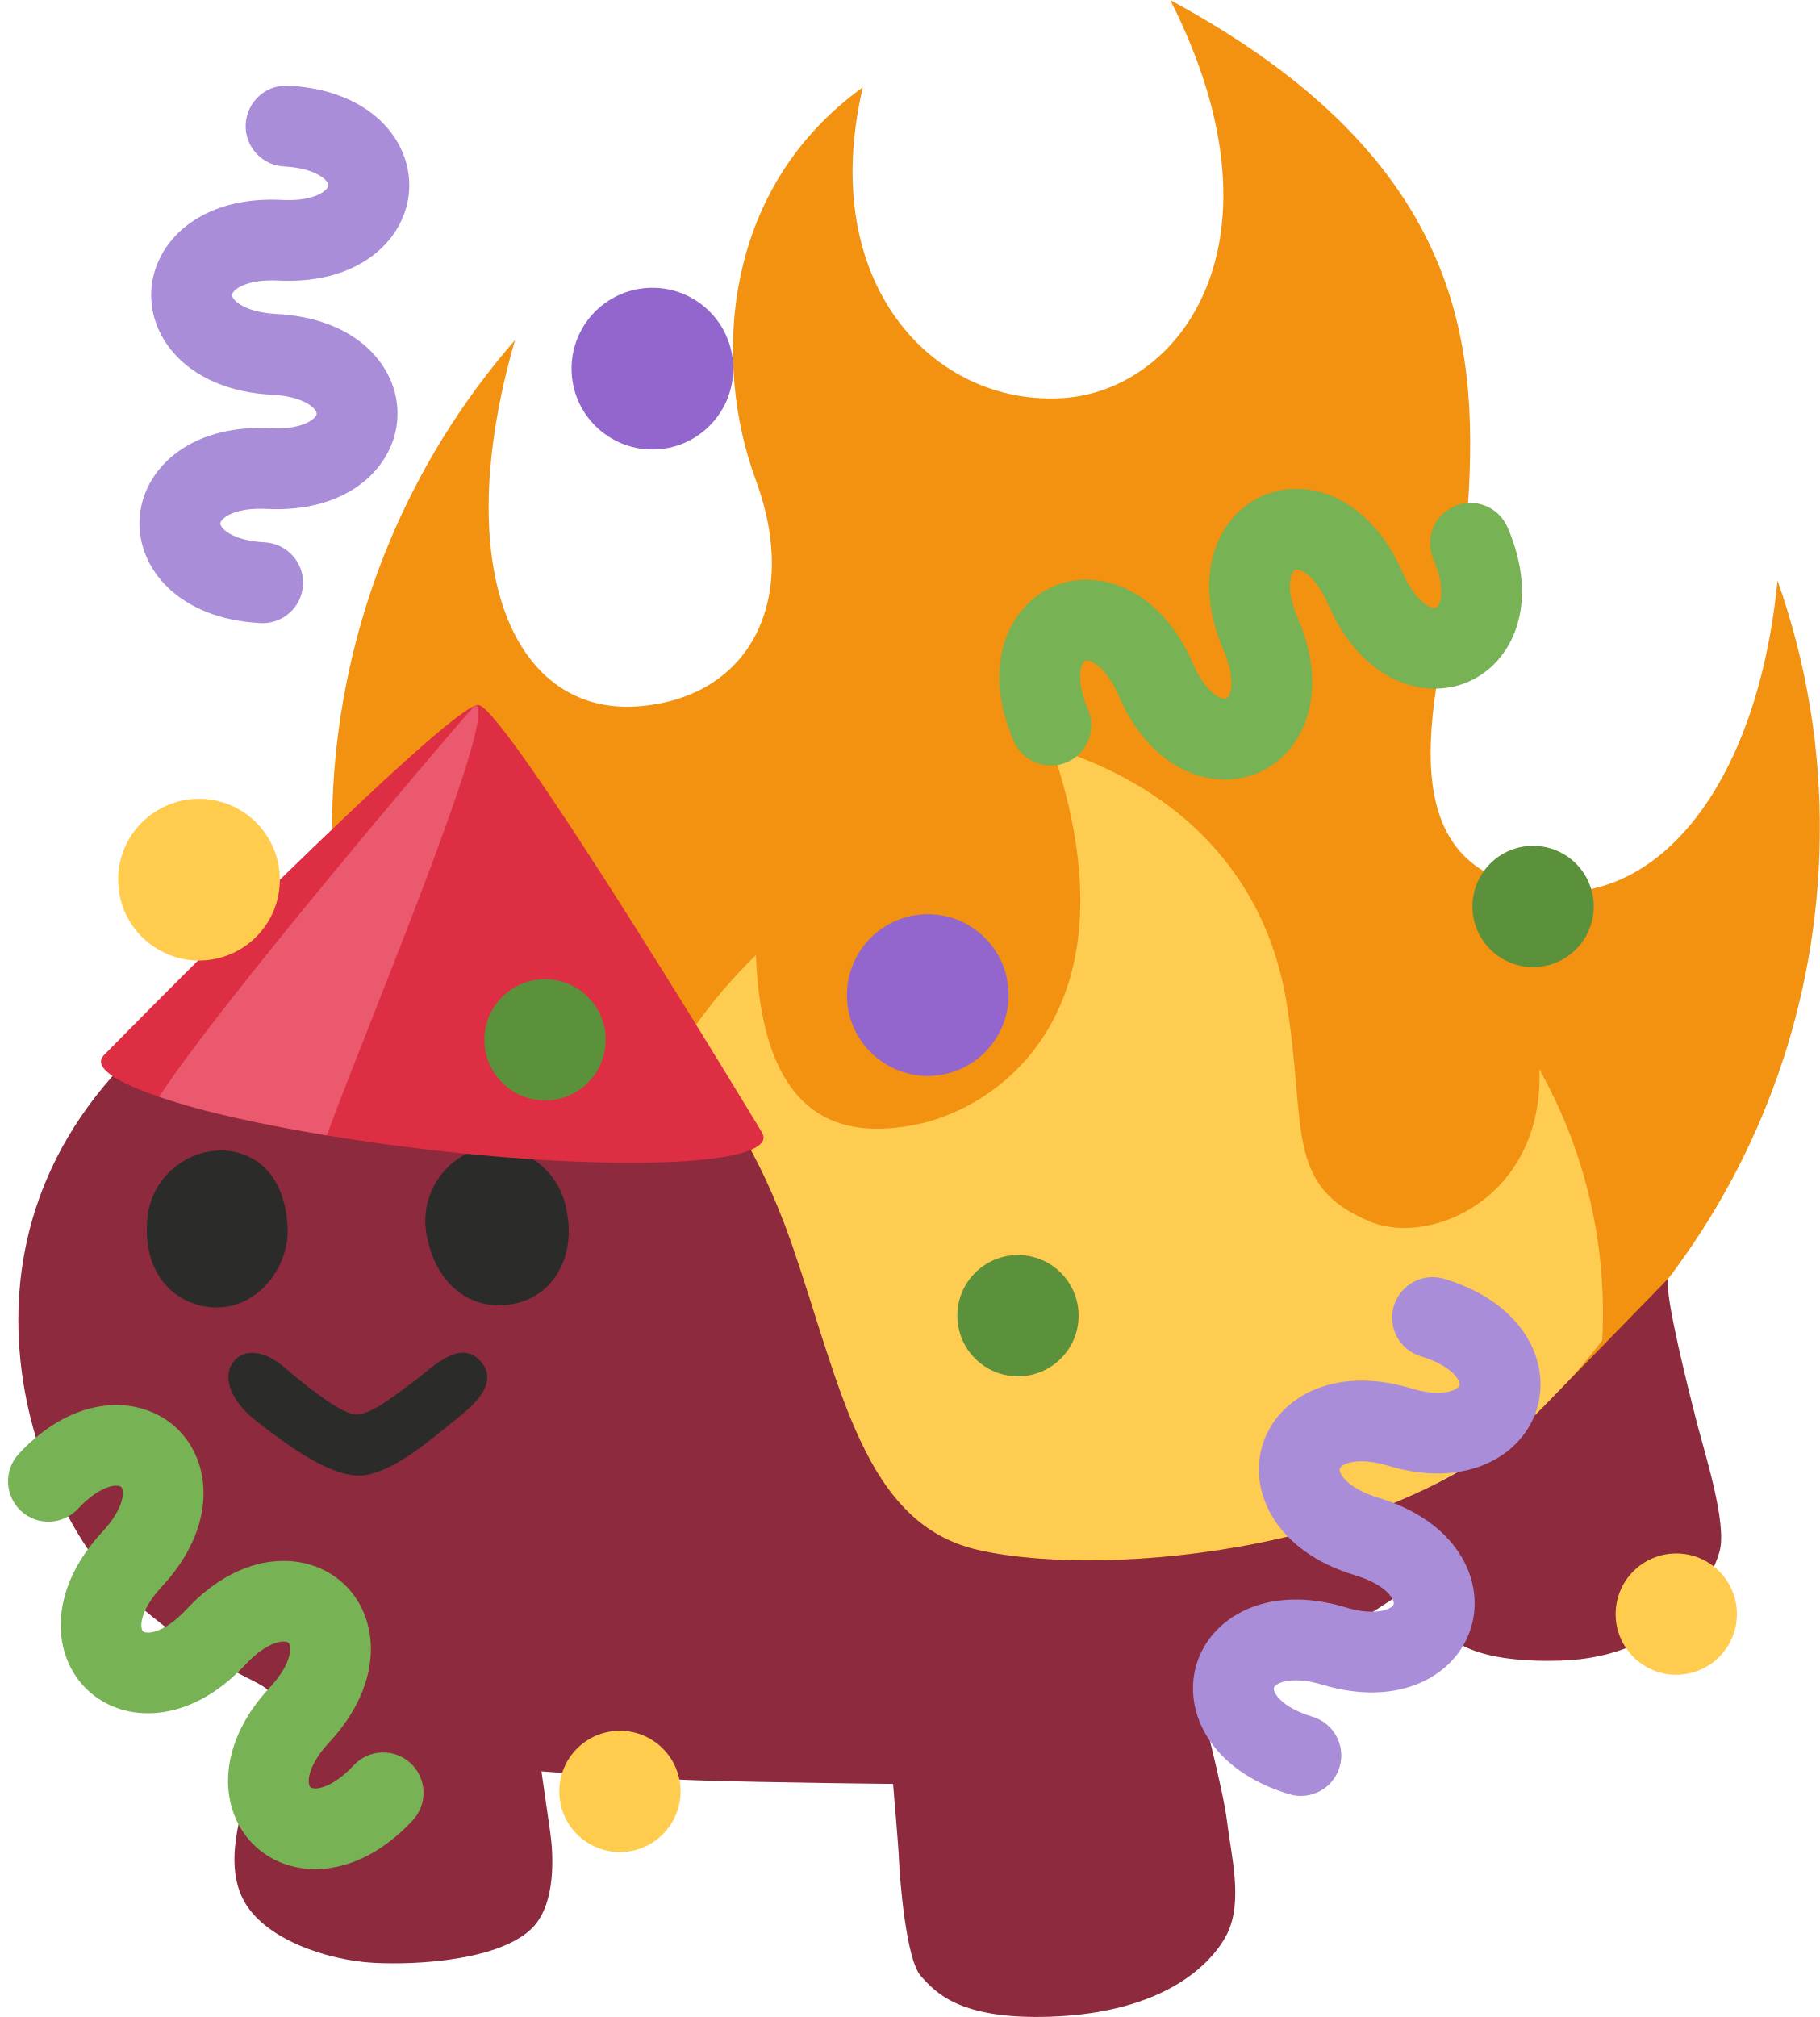
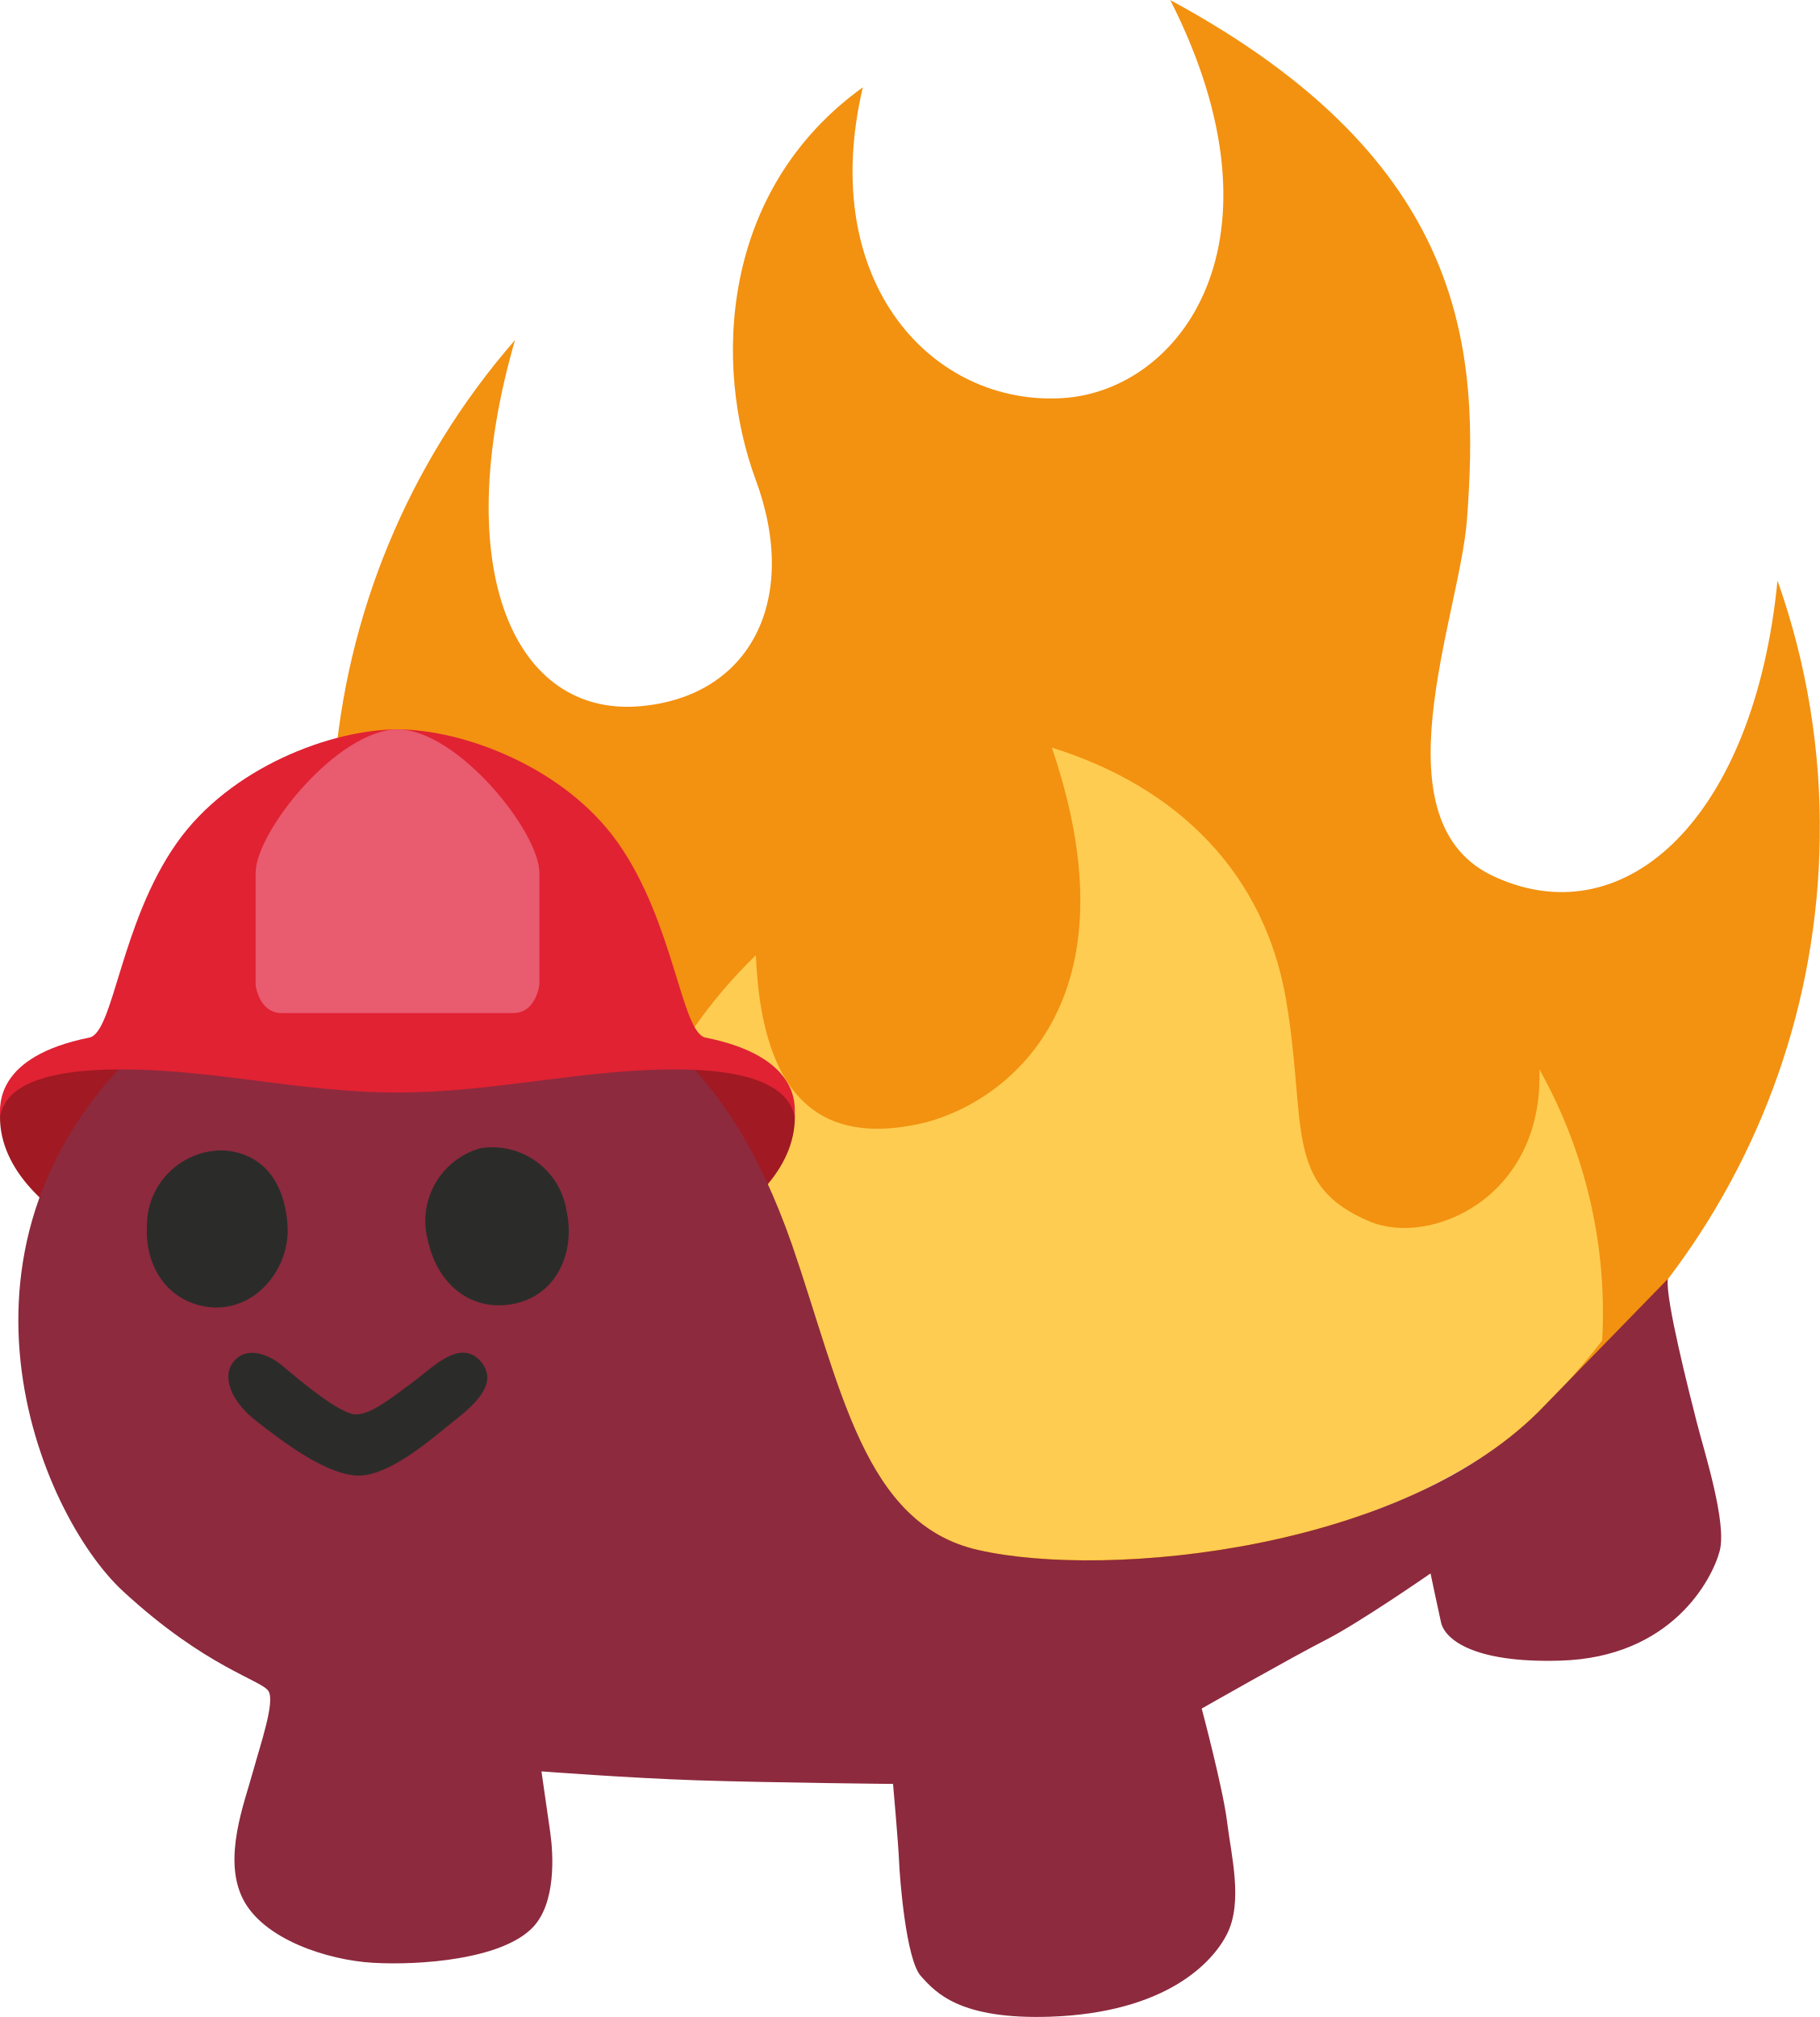
- <svg xmlns="http://www.w3.org/2000/svg" width="37.39mm" height="41.44mm" viewBox="0 0 106 117.47" version="1.1" id="svg10842">
-   <defs id="defs10814">
-     <style id="style10809">
+ <svg xmlns="http://www.w3.org/2000/svg" width="37.39mm" height="41.44mm" viewBox="0 0 106 117.47">
+   <defs>
+     <style>
      .cls-1 {
        fill: none;
      }

      .cls-2 {
        fill: #f39110;
      }

      .cls-3 {
        clip-path: url(#clip-path);
      }

      .cls-4 {
        fill: #fecc50;
      }

      .cls-5 {
        fill: #a11922;
      }

      .cls-6 {
        fill: #8d2a3e;
      }

      .cls-7 {
        fill: #2b2c29;
      }

      .cls-8 {
        fill: #e02233;
      }

      .cls-9 {
        fill: #e95b6f;
      }
    </style>
    <clipPath id="clip-path">
-       <path class="cls-1" d="M53.83,33.61c-12.33,1-21.36,7.54-25.7,14.41a56.86,56.86,0,0,0-3.85,7,20.68,20.68,0,0,1,8.21,1.85C37,59.1,42.27,61.46,46.1,72.48,49,80.81,50.28,88.78,57,90.28c7.58,1.7,25,0,33.07-8.45s9.42-14.64,7-22.55-12.57-21.76-26-25C65.19,32.91,59.44,33.14,53.83,33.61Z" id="path10811" />
+       <path class="cls-1" d="M53.83,33.61c-12.33,1-21.36,7.54-25.7,14.41a56.86,56.86,0,0,0-3.85,7,20.68,20.68,0,0,1,8.21,1.85C37,59.1,42.27,61.46,46.1,72.48,49,80.81,50.28,88.78,57,90.28c7.58,1.7,25,0,33.07-8.45s9.42-14.64,7-22.55-12.57-21.76-26-25C65.19,32.91,59.44,33.14,53.83,33.61Z" />
    </clipPath>
  </defs>
  <g id="Layer_2" data-name="Layer 2">
    <g id="grid">
      <g id="wh_copy" data-name="wh copy">
        <g id="ffs">
-           <g id="g10836">
-             <path class="cls-2" d="M106,48.81a43,43,0,0,0-2.46-15c-1.34,13.72-8.76,20.68-16.37,17.3C80,48,85,36,85.45,30.28c.72-9.7.23-20.82-17.28-30.28,7.15,14.11.56,22.74-6.24,23.18-7.55.49-14.36-6.66-11.67-18.1-8.33,6-8.7,16.21-6.24,22.86,2.57,6.94-.27,12.64-6.75,13.19C30,41.75,26.11,33.24,30,19.8a43.33,43.33,0,1,0,76,29Z" id="path10816" />
-             <g class="cls-3" clip-path="url(#clip-path)" id="g10820">
-               <path class="cls-4" d="M89.67,62.28c.26,7.48-6.34,10.33-9.86,8.87-5.08-2.11-3.66-5.6-4.89-12.89s-6.2-12.4-13.65-14.72C66.53,59,58,64.51,53.53,65.46s-9.1-.11-9.5-9.83A29,29,0,0,0,35.2,76.14c0,.89,0,1.77.1,2.64a41.18,41.18,0,0,0,57.91.74c.09-.87.15-1.75.16-2.64A29,29,0,0,0,89.67,62.28Z" id="path10818" />
+           <g>
+             <path class="cls-2" d="M106,48.81a43,43,0,0,0-2.46-15c-1.34,13.72-8.76,20.68-16.37,17.3C80,48,85,36,85.45,30.28c.72-9.7.23-20.82-17.28-30.28,7.15,14.11.56,22.74-6.24,23.18-7.55.49-14.36-6.66-11.67-18.1-8.33,6-8.7,16.21-6.24,22.86,2.57,6.94-.27,12.64-6.75,13.19C30,41.75,26.11,33.24,30,19.8a43.33,43.33,0,1,0,76,29Z" />
+             <g class="cls-3">
+               <path class="cls-4" d="M89.67,62.28c.26,7.48-6.34,10.33-9.86,8.87-5.08-2.11-3.66-5.6-4.89-12.89s-6.2-12.4-13.65-14.72C66.53,59,58,64.51,53.53,65.46s-9.1-.11-9.5-9.83A29,29,0,0,0,35.2,76.14c0,.89,0,1.77.1,2.64a41.18,41.18,0,0,0,57.91.74c.09-.87.15-1.75.16-2.64A29,29,0,0,0,89.67,62.28Z" />
            </g>
-             <path class="cls-5" d="M 46.3,65.06 C 46.3,71 35.94,75.81 23.16,75.81 10.38,75.81 0,71 0,65.06 c 0,-5.94 10.36,-4.13 23.15,-4.13 12.79,0 23.15,-1.8 23.15,4.13 z" id="path10822" style="display:none" />
-             <path class="cls-6" d="M90,81.83C82,90.28,64.55,92,57,90.28c-6.69-1.5-8-9.47-10.87-17.8C42.27,61.46,37,59.1,32.49,56.91a20.68,20.68,0,0,0-8.21-1.85v0c-5.63.14-11.21,1.55-15.5,5.38C-4.43,72.24,2.31,88.19,7.16,92.67s8.13,5.19,8.49,5.84-.45,3-.9,4.62c-.5,1.85-1.79,5.08-.61,7.45s4.94,3.59,7.61,3.74,7.5-.18,9.3-2.08c1.34-1.42,1.19-4.2,1-5.53s-.51-3.54-.51-3.54,5.15.39,9.05.52c4.3.14,11.43.21,11.43.21s.31,3.5.35,4.49.4,5.73,1.27,6.7,2.26,2.54,7.52,2.37c6.73-.23,9.47-3.13,10.32-4.83.94-1.88.23-4.6,0-6.51S70,99.51,70,99.51s5.27-3,7.23-4,6.1-3.87,6.1-3.87.46,2.19.61,2.85c.2.92,1.76,2.38,6.93,2.23,6.5-.18,8.86-4.73,9.3-6.38s-.9-5.8-1.34-7.53S97,75.63,97.15,74.49" id="path10824" />
-             <path class="cls-7" d="M33,70.51c.55,2.49-.64,5.13-3.39,5.48-2.27.29-4.13-1.23-4.68-3.72A4.4,4.4,0,0,1,28,66.87,4.38,4.38,0,0,1,33,70.51Z" id="path10826" />
-             <path class="cls-7" d="M16.75,71.38c.17,2.52-1.94,5.13-4.7,4.73-2.26-.34-3.63-2.28-3.49-4.79A4.38,4.38,0,0,1,13,67C15.25,67.14,16.58,68.76,16.75,71.38Z" id="path10828" />
-             <path class="cls-7" d="M24.18,80.4c1-.75,2.65-2.48,3.83-1.1s-.71,2.78-1.79,3.64-3.51,3-5.32,3-4.33-1.89-6-3.2c-1.37-1.07-2-2.49-1.33-3.39s1.88-.63,2.89.2c1.17,1,3.42,2.86,4.31,2.83S22.84,81.39,24.18,80.4Z" id="path10830" />
-             <path class="cls-8" d="M 41.1,60.43 C 39.68,60.15 39.29,53.77 36,49.09 32.9,44.69 27,42.48 23.15,42.48 19.3,42.48 13.4,44.69 10.3,49.09 7,53.77 6.63,60.15 5.2,60.43 -0.28,61.53 0,64.38 0,65 c 0.21,-0.77 0.73,-2.6 6.45,-2.71 5.72,-0.11 10.88,1.34 16.69,1.34 5.81,0 11.06,-1.44 16.69,-1.34 5.63,0.1 6.25,1.94 6.45,2.71 0.05,-0.62 0.31,-3.47 -5.18,-4.57 z" id="path10832" style="display:none" />
-             <path class="cls-9" d="m 23.16,42.48 c -3.47,0 -8.27,5.94 -8.27,8.36 v 6.52 c 0,0 0.18,1.64 1.52,1.64 H 29.9 c 1.34,0 1.52,-1.66 1.52,-1.66 v -6.5 c 0,-2.42 -4.8,-8.36 -8.26,-8.36 z" id="path10834" style="display:none" />
+             <path class="cls-5" d="M46.3,65.06c0,5.94-10.36,10.75-23.14,10.75S0,71,0,65.06s10.36-4.13,23.15-4.13S46.3,59.13,46.3,65.06Z" />
+             <path class="cls-6" d="M90,81.83C82,90.28,64.55,92,57,90.28c-6.69-1.5-8-9.47-10.87-17.8C42.27,61.46,37,59.1,32.49,56.91a20.68,20.68,0,0,0-8.21-1.85v0c-5.63.14-11.21,1.55-15.5,5.38C-4.43,72.24,2.31,88.19,7.16,92.67s8.13,5.19,8.49,5.84-.45,3-.9,4.62c-.5,1.85-1.79,5.08-.61,7.45s4.94,3.59,7.61,3.74,7.5-.18,9.3-2.08c1.34-1.42,1.19-4.2,1-5.53s-.51-3.54-.51-3.54,5.15.39,9.05.52c4.3.14,11.43.21,11.43.21s.31,3.5.35,4.49.4,5.73,1.27,6.7,2.26,2.54,7.52,2.37c6.73-.23,9.47-3.13,10.32-4.83.94-1.88.23-4.6,0-6.51S70,99.51,70,99.51s5.27-3,7.23-4,6.1-3.87,6.1-3.87.46,2.19.61,2.85c.2.92,1.76,2.38,6.93,2.23,6.5-.18,8.86-4.73,9.3-6.38s-.9-5.8-1.34-7.53S97,75.63,97.15,74.49" />
+             <path class="cls-7" d="M33,70.51c.55,2.49-.64,5.13-3.39,5.48-2.27.29-4.13-1.23-4.68-3.72A4.4,4.4,0,0,1,28,66.87,4.38,4.38,0,0,1,33,70.51Z" />
+             <path class="cls-7" d="M16.75,71.38c.17,2.52-1.94,5.13-4.7,4.73-2.26-.34-3.63-2.28-3.49-4.79A4.38,4.38,0,0,1,13,67C15.25,67.14,16.58,68.76,16.75,71.38Z" />
+             <path class="cls-7" d="M24.18,80.4c1-.75,2.65-2.48,3.83-1.1s-.71,2.78-1.79,3.64-3.51,3-5.32,3-4.33-1.89-6-3.2c-1.37-1.07-2-2.49-1.33-3.39s1.88-.63,2.89.2c1.17,1,3.42,2.86,4.31,2.83S22.84,81.39,24.18,80.4Z" />
+             <path class="cls-8" d="M41.1,60.43c-1.42-.28-1.81-6.66-5.1-11.34-3.1-4.4-9-6.61-12.85-6.61S13.4,44.69,10.3,49.09C7,53.77,6.63,60.15,5.2,60.43-.28,61.53,0,64.38,0,65c.21-.77.73-2.6,6.45-2.71s10.88,1.34,16.69,1.34,11.06-1.44,16.69-1.34,6.25,1.94,6.45,2.71C46.33,64.38,46.59,61.53,41.1,60.43Z" />
+             <path class="cls-9" d="M23.16,42.48c-3.47,0-8.27,5.94-8.27,8.36v6.52S15.07,59,16.41,59H29.9c1.34,0,1.52-1.66,1.52-1.66V50.84C31.42,48.42,26.62,42.48,23.16,42.48Z" />
          </g>
        </g>
      </g>
    </g>
  </g>
-   <g id="g8739" transform="matrix(1.275583,0,0,1.275583,-19.315,10.71122)">
-     <path fill="#dd2e44" d="m 50.008,43.573 c 0.011,-0.09 -0.023,-0.185 -0.081,-0.281 0,0 -11.66,-19.349 -12.932,-19.5 -1.272,-0.149 -17.096,15.976 -17.096,15.976 -0.079,0.08 -0.134,0.163 -0.144,0.255 -0.149,1.263 6.504,3.08 14.857,4.061 8.355,0.981 15.247,0.753 15.396,-0.51 z" id="path5268" style="stroke-width:1.394" />
-     <path fill="#ea596e" d="m 36.91,23.816 c -0.045,0.012 -0.1,0.037 -0.163,0.075 -1.276,1.439 -11.566,13.519 -14.339,17.79 2.169,0.745 4.658,1.247 7.662,1.764 1.415,-3.989 7.721,-18.905 6.84,-19.629 z" id="path5270" style="stroke-width:1.394" />
-   </g>
-   <g id="g9662" transform="matrix(0.9999917,0,0,0.9999917,-2.837117,17.10146)">
-     <path fill="#77b255" d="m 90.65,13.605 c 1.924,4.427 0.303,7.881 -2.289,9.002 -2.59,1.121 -6.221,-0.055 -8.14,-4.48 -0.748,-1.728 -1.679,-2.151 -1.942,-2.042 -0.267,0.117 -0.594,1.09 0.153,2.814 1.921,4.425 0.298,7.879 -2.294,9.001 -2.592,1.126 -6.219,-0.055 -8.138,-4.483 -0.75,-1.726 -1.684,-2.15 -1.946,-2.034 -0.26,0.114 -0.592,1.085 0.155,2.811 0.515,1.19 -0.028,2.58 -1.22,3.095 -1.197,0.514 -2.58,-0.033 -3.098,-1.227 -1.918,-4.423 -0.303,-7.879 2.293,-9.005 2.59,-1.121 6.217,0.058 8.14,4.485 0.748,1.728 1.679,2.151 1.942,2.035 0.263,-0.112 0.594,-1.083 -0.152,-2.807 -1.922,-4.43 -0.303,-7.881 2.293,-9.005 2.587,-1.123 6.214,0.056 8.138,4.485 0.745,1.724 1.683,2.146 1.942,2.035 0.265,-0.117 0.594,-1.086 -0.151,-2.812 -0.521,-1.194 0.028,-2.577 1.22,-3.095 1.192,-0.516 2.58,0.033 3.094,1.227 z" id="path9165" style="stroke-width:2.355" />
-     <circle fill="#5c913b" cx="92.141" cy="35.691" r="3.532" id="circle9167" style="stroke-width:2.355" />
-     <circle fill="#9266cc" cx="40.839" cy="4.364" r="4.709" id="circle9169" style="stroke-width:2.355" />
-     <circle fill="#9266cc" cx="56.881" cy="40.852" r="4.709" id="circle9171" style="stroke-width:2.355" />
-     <circle fill="#5c913b" cx="34.585" cy="43.457" r="3.532" id="circle9173" style="stroke-width:2.355" />
-     <circle fill="#5c913b" cx="62.135" cy="59.526" r="3.532" id="circle9175" style="stroke-width:2.355" />
-     <circle fill="#ffcc4d" cx="14.429" cy="34.131" r="4.709" id="circle9177" style="stroke-width:2.355" />
-     <circle fill="#ffcc4d" cx="100.481" cy="76.908" r="3.532" id="circle9179" style="stroke-width:2.355" />
-     <circle fill="#ffcc4d" cx="38.948" cy="87.236" r="3.532" id="circle9181" style="stroke-width:2.355" />
-     <path fill="#77b255" d="m 26.875,88.925 c -3.286,3.536 -7.099,3.435 -9.165,1.509 -2.065,-1.924 -2.442,-5.722 0.844,-9.253 1.284,-1.377 1.298,-2.4 1.092,-2.598 -0.214,-0.198 -1.237,-0.107 -2.517,1.268 -3.285,3.533 -7.1,3.43 -9.166,1.504 -2.07,-1.924 -2.441,-5.72 0.847,-9.252 1.281,-1.378 1.295,-2.404 1.084,-2.598 -0.208,-0.193 -1.232,-0.107 -2.514,1.269 -0.883,0.949 -2.375,1.008 -3.325,0.122 -0.95,-0.891 -1.004,-2.377 -0.118,-3.33 3.284,-3.53 7.097,-3.434 9.17,-1.507 2.065,1.924 2.438,5.719 -0.848,9.256 -1.284,1.377 -1.298,2.4 -1.086,2.594 0.208,0.196 1.231,0.111 2.511,-1.264 3.289,-3.536 7.099,-3.435 9.17,-1.507 2.066,1.921 2.439,5.716 -0.849,9.253 -1.281,1.373 -1.291,2.402 -1.086,2.594 0.213,0.196 1.233,0.109 2.516,-1.265 0.885,-0.955 2.373,-1.007 3.325,-0.122 0.95,0.885 1.004,2.377 0.115,3.326 z" id="path9584" style="stroke-width:2.355" />
-     <path fill="#aa8dd8" d="m 85.176,57.56 c 0.53,-0.284 1.168,-0.366 1.792,-0.18 1.966,0.592 3.528,1.607 4.504,2.932 1.034,1.403 1.356,3.087 0.894,4.627 -0.813,2.701 -4.052,4.716 -8.677,3.326 -1.799,-0.54 -2.726,-0.102 -2.806,0.173 -0.085,0.274 0.448,1.152 2.247,1.694 1.966,0.592 3.528,1.607 4.504,2.932 1.034,1.403 1.361,3.088 0.894,4.627 -0.814,2.703 -4.052,4.716 -8.673,3.329 -1.311,-0.393 -2.068,-0.25 -2.4,-0.127 -0.266,0.101 -0.387,0.225 -0.411,0.302 -0.08,0.273 0.444,1.149 2.247,1.692 1.245,0.376 1.953,1.689 1.577,2.934 -0.374,1.245 -1.684,1.951 -2.934,1.577 -4.62,-1.388 -6.215,-4.854 -5.4,-7.56 0.814,-2.703 4.052,-4.716 8.677,-3.326 1.311,0.396 2.064,0.249 2.396,0.127 0.268,-0.099 0.389,-0.222 0.41,-0.299 0.085,-0.274 -0.444,-1.151 -2.247,-1.694 -4.62,-1.39 -6.215,-4.854 -5.4,-7.56 0.814,-2.703 4.053,-4.719 8.672,-3.324 1.311,0.393 2.069,0.248 2.401,0.125 0.265,-0.099 0.386,-0.222 0.41,-0.299 0.08,-0.275 -0.448,-1.152 -2.247,-1.694 -1.245,-0.374 -1.953,-1.689 -1.577,-2.934 0.193,-0.625 0.617,-1.111 1.147,-1.398 z" id="path9586" style="stroke-width:2.355" />
-     <path fill="#aa8dd8" d="m 17.93,-11.517 c 0.447,-0.402 1.047,-0.634 1.697,-0.602 2.051,0.106 3.809,0.72 5.073,1.774 1.339,1.116 2.053,2.674 1.972,4.28 -0.146,2.817 -2.811,5.547 -7.633,5.299 -1.875,-0.095 -2.672,0.551 -2.684,0.837 -0.017,0.286 0.71,1.012 2.586,1.109 2.051,0.106 3.809,0.72 5.073,1.774 1.339,1.116 2.058,2.674 1.972,4.28 -0.146,2.819 -2.811,5.547 -7.628,5.301 -1.367,-0.069 -2.068,0.251 -2.361,0.449 -0.234,0.162 -0.322,0.311 -0.327,0.391 -0.012,0.284 0.705,1.01 2.586,1.107 1.299,0.069 2.299,1.175 2.231,2.473 -0.066,1.298 -1.17,2.297 -2.473,2.231 -4.818,-0.246 -7.193,-3.232 -7.047,-6.054 0.146,-2.819 2.811,-5.547 7.633,-5.299 1.367,0.072 2.064,-0.25 2.357,-0.448 0.236,-0.16 0.325,-0.308 0.327,-0.389 C 21.299,6.71 20.577,5.984 18.696,5.887 13.878,5.639 11.503,2.655 11.649,-0.167 11.795,-2.986 14.459,-5.716 19.278,-5.463 c 1.367,0.069 2.068,-0.253 2.361,-0.451 0.234,-0.159 0.322,-0.308 0.327,-0.389 0.012,-0.286 -0.71,-1.012 -2.586,-1.109 -1.298,-0.066 -2.299,-1.175 -2.231,-2.473 0.039,-0.653 0.334,-1.226 0.781,-1.631 z" id="path12881" style="stroke-width:2.355" />
-   </g>
</svg>
